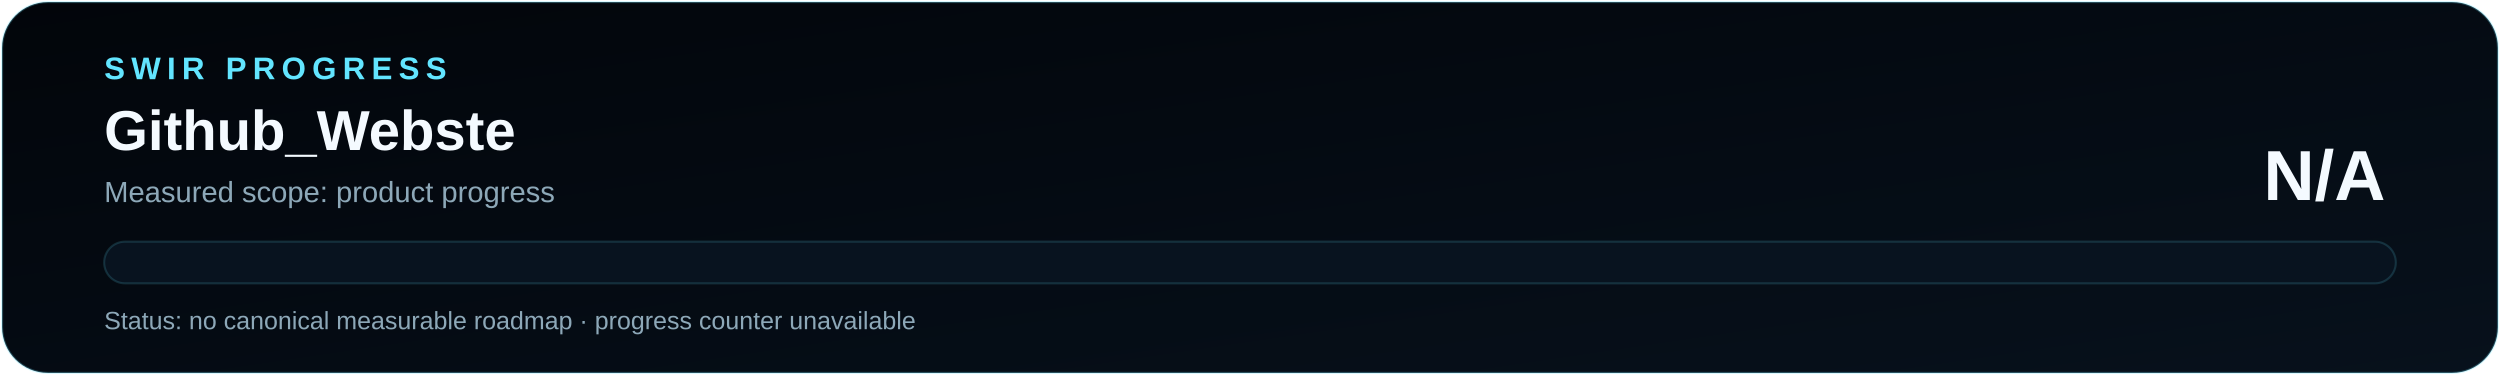
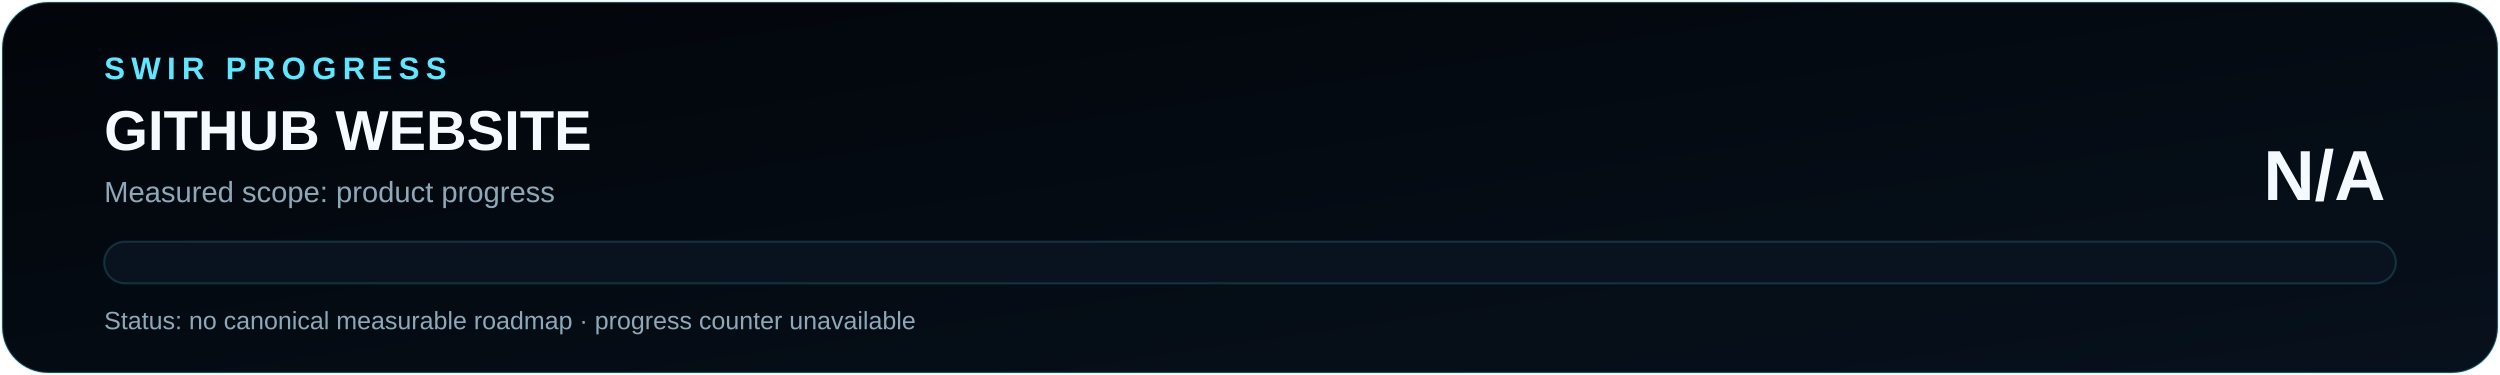
<svg xmlns="http://www.w3.org/2000/svg" width="1200" height="180" viewBox="0 0 1200 180" role="img" aria-labelledby="title desc">
  <defs>
    <linearGradient id="bg" x1="0" y1="0" x2="1" y2="1">
      <stop stop-color="#02050A" />
      <stop offset="1" stop-color="#07111C" />
    </linearGradient>
    <linearGradient id="c" x1="0" y1="0" x2="1" y2="0">
      <stop stop-color="#0088FF" />
      <stop offset="1" stop-color="#62E5FF" />
    </linearGradient>
  </defs>
  <rect x="1" y="1" width="1198" height="178" rx="22" fill="url(#bg)" stroke="#62E5FF" stroke-opacity=".25" />
  <text x="50" y="38" fill="#62E5FF" font-family="Segoe UI,Arial,sans-serif" font-size="15" font-weight="700" letter-spacing="3">SWIR PROGRESS</text>
-   <text x="50" y="72" fill="#F4FAFF" font-family="Segoe UI,Arial,sans-serif" font-size="27" font-weight="800">Github_Webste</text>
+   <text x="50" y="72" fill="#F4FAFF" font-family="Segoe UI,Arial,sans-serif" font-size="27" font-weight="800">GITHUB WEBSITE</text>
  <text x="50" y="97" fill="#8DA8B8" font-family="Segoe UI,Arial,sans-serif" font-size="14">Measured scope: product progress</text>
  <rect x="50" y="116" width="1100" height="20" rx="10" fill="#08131F" stroke="#62E5FF" stroke-opacity=".16" />
  <path d="M70 126H1130" stroke="url(#c)" stroke-width="2" stroke-dasharray="8 12" opacity=".32" />
  <text x="50" y="158" fill="#8DA8B8" font-family="Segoe UI,Arial,sans-serif" font-size="12">Status: no canonical measurable roadmap · progress counter unavailable</text>
  <text x="1145" y="96" text-anchor="end" fill="#F4FAFF" font-family="Segoe UI,Arial,sans-serif" font-size="34" font-weight="800">N/A</text>
</svg>
